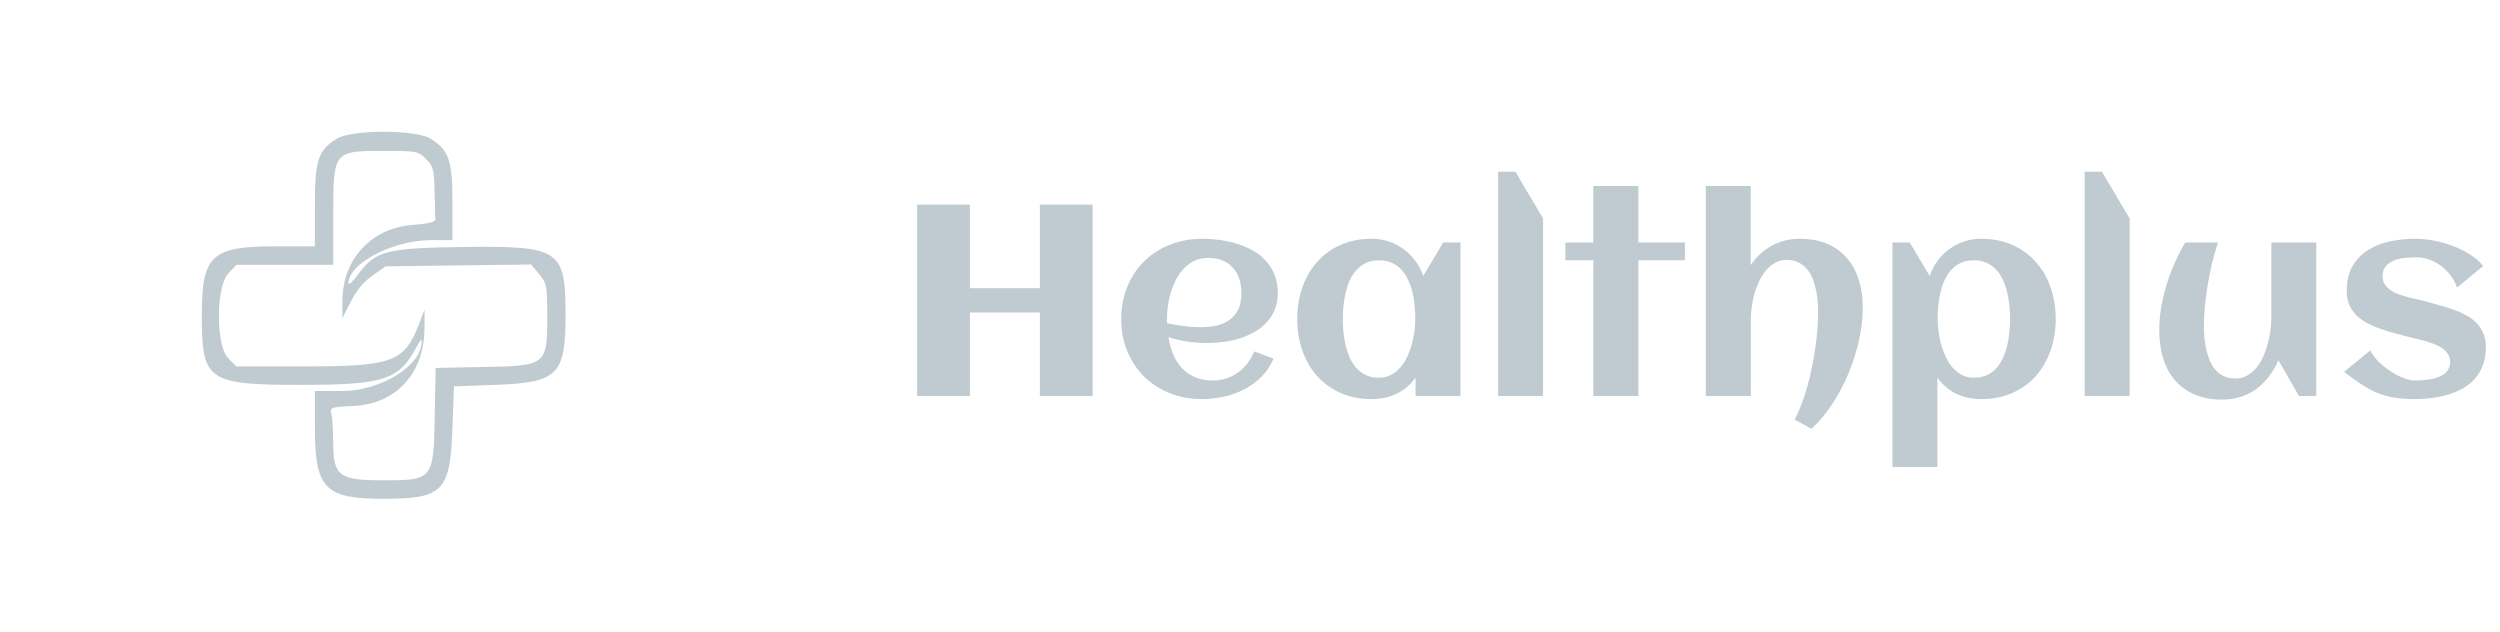
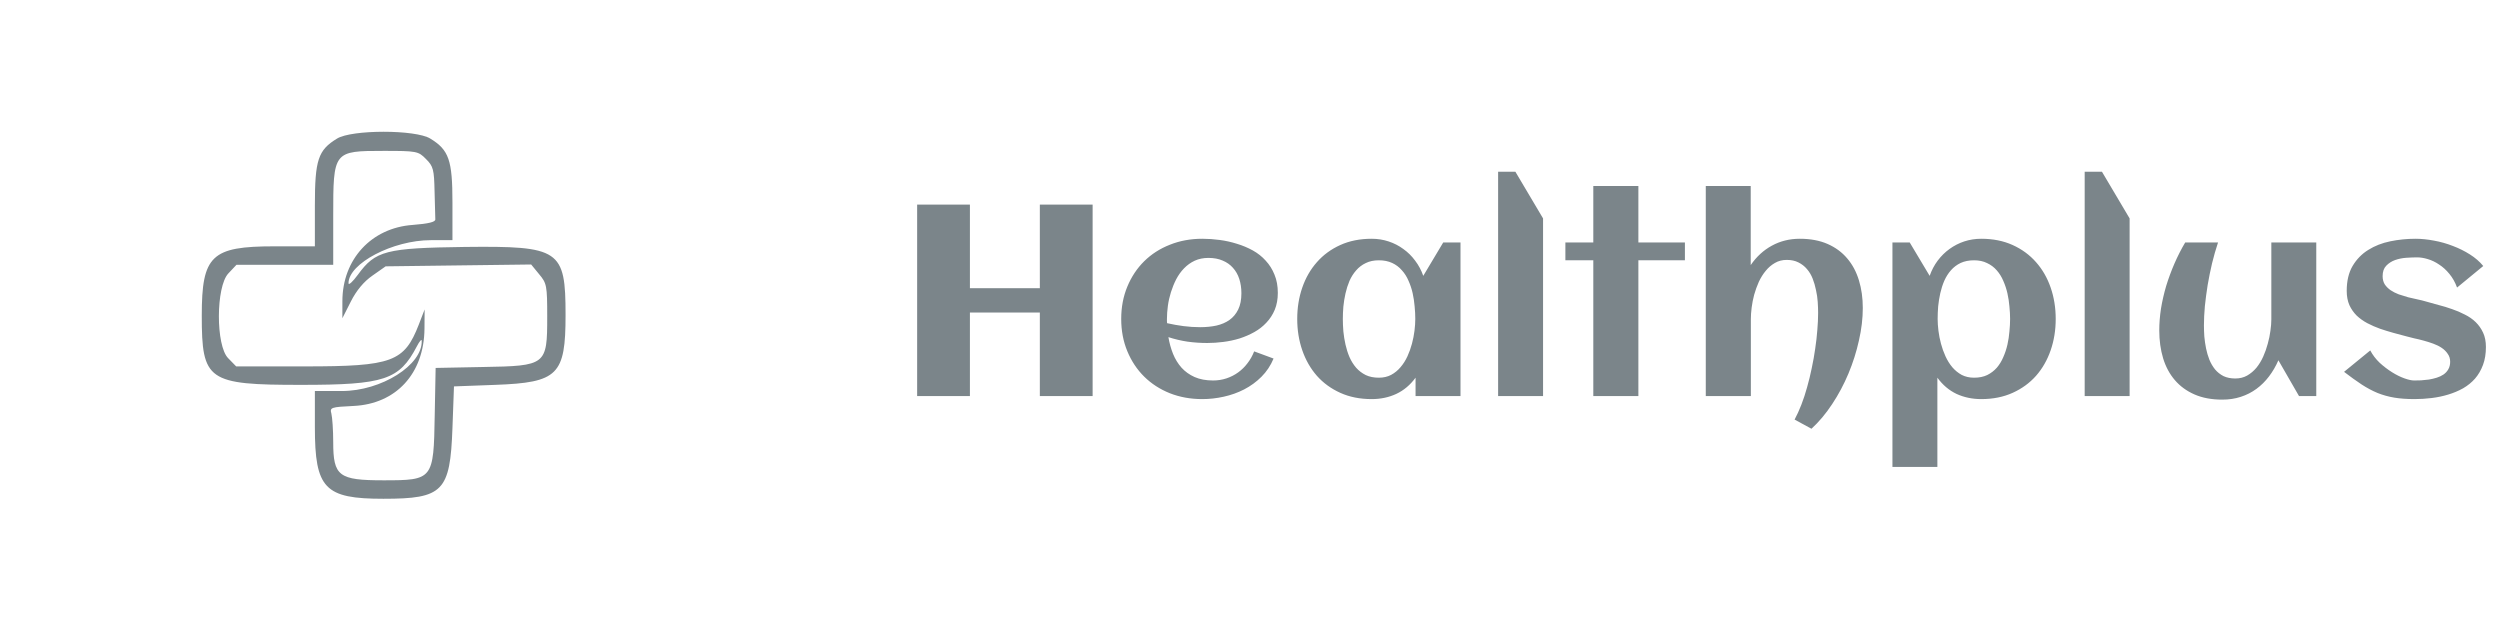
<svg xmlns="http://www.w3.org/2000/svg" width="202" height="51" viewBox="0 0 202 51" fill="none">
-   <path d="M27.233 11.197C25.701 12.129 25.442 12.913 25.442 16.607V19.903H22.169C17.081 19.903 16.303 20.637 16.303 25.5C16.303 30.774 16.772 31.097 24.331 31.097C31.062 31.097 32.26 30.699 33.68 27.988C33.89 27.577 34.075 27.366 34.075 27.527C34.149 29.493 30.815 31.595 27.616 31.595H25.442V34.517C25.442 39.48 26.233 40.301 30.975 40.301C35.804 40.301 36.373 39.716 36.558 34.592L36.681 31.221L40.016 31.097C45.092 30.91 45.697 30.301 45.697 25.45C45.697 20.164 45.24 19.866 37.546 19.953C31.173 20.04 30.333 20.251 28.913 22.204C28.493 22.776 28.159 23.075 28.159 22.888C28.159 21.284 31.741 19.405 34.816 19.405H36.558V16.358C36.558 12.938 36.274 12.117 34.767 11.197C33.581 10.463 28.419 10.463 27.233 11.197ZM34.421 12.851C35.014 13.435 35.076 13.709 35.113 15.463C35.137 16.532 35.162 17.552 35.174 17.726C35.187 17.938 34.619 18.075 33.347 18.174C30.012 18.41 27.665 20.948 27.665 24.343V25.712L28.345 24.368C28.789 23.485 29.394 22.751 30.098 22.266L31.16 21.52L37.039 21.445L42.918 21.371L43.56 22.154C44.178 22.888 44.215 23.075 44.215 25.599C44.215 29.505 44.129 29.567 39.016 29.654L35.199 29.729L35.125 33.572C35.039 38.746 34.989 38.809 30.988 38.809C27.369 38.809 26.924 38.473 26.924 35.724C26.924 34.754 26.85 33.721 26.776 33.423C26.64 32.925 26.727 32.888 28.567 32.801C32 32.639 34.261 30.189 34.298 26.57L34.31 25.003L33.841 26.221C32.667 29.244 31.704 29.605 24.652 29.605H19.082L18.439 28.945C17.427 27.938 17.439 23.162 18.452 22.092L19.106 21.396H23.021H26.924V17.453C26.924 12.216 26.937 12.192 31 12.192C33.668 12.192 33.803 12.216 34.421 12.851Z" fill="#C0CBD1" />
-   <path d="M78.369 32H74.105V16.531H78.369V23.288H84.019V16.531H88.284V32H84.019V25.254H78.369V32ZM94.3 26.113C94.744 26.213 95.188 26.292 95.632 26.35C96.076 26.407 96.523 26.436 96.975 26.436C97.447 26.436 97.884 26.393 98.285 26.307C98.693 26.213 99.044 26.063 99.338 25.855C99.639 25.641 99.875 25.358 100.047 25.007C100.219 24.656 100.305 24.219 100.305 23.696C100.305 23.274 100.247 22.887 100.133 22.536C100.018 22.185 99.846 21.884 99.617 21.634C99.395 21.383 99.12 21.19 98.79 21.054C98.461 20.91 98.078 20.839 97.641 20.839C97.232 20.839 96.864 20.914 96.534 21.064C96.212 21.215 95.925 21.419 95.675 21.677C95.431 21.927 95.22 22.221 95.041 22.558C94.869 22.894 94.726 23.245 94.611 23.61C94.497 23.976 94.414 24.344 94.364 24.717C94.314 25.089 94.289 25.44 94.289 25.77C94.289 25.827 94.289 25.884 94.289 25.941C94.289 25.999 94.293 26.056 94.3 26.113ZM103.248 23.664C103.248 24.172 103.166 24.627 103.001 25.028C102.836 25.422 102.611 25.77 102.324 26.07C102.045 26.371 101.719 26.625 101.347 26.833C100.974 27.041 100.577 27.213 100.154 27.349C99.732 27.477 99.295 27.571 98.844 27.628C98.4 27.685 97.966 27.714 97.544 27.714C97.007 27.714 96.477 27.678 95.954 27.606C95.431 27.528 94.916 27.406 94.407 27.241C94.486 27.714 94.611 28.165 94.783 28.595C94.955 29.017 95.184 29.39 95.471 29.712C95.757 30.027 96.108 30.278 96.523 30.464C96.946 30.65 97.444 30.743 98.017 30.743C98.396 30.743 98.758 30.686 99.102 30.571C99.445 30.457 99.76 30.296 100.047 30.088C100.333 29.88 100.584 29.633 100.799 29.347C101.021 29.06 101.2 28.741 101.336 28.391L102.904 28.971C102.668 29.537 102.342 30.027 101.927 30.442C101.519 30.851 101.053 31.191 100.53 31.463C100.015 31.728 99.463 31.925 98.876 32.054C98.296 32.183 97.719 32.247 97.147 32.247C96.201 32.247 95.328 32.09 94.525 31.774C93.723 31.452 93.032 31.005 92.452 30.432C91.872 29.859 91.417 29.175 91.088 28.38C90.758 27.585 90.594 26.715 90.594 25.77C90.594 24.824 90.758 23.954 91.088 23.159C91.417 22.364 91.872 21.68 92.452 21.107C93.032 20.535 93.723 20.09 94.525 19.775C95.328 19.453 96.201 19.292 97.147 19.292C97.605 19.292 98.074 19.324 98.554 19.389C99.034 19.453 99.499 19.557 99.95 19.7C100.401 19.836 100.827 20.015 101.229 20.237C101.63 20.459 101.977 20.735 102.271 21.064C102.571 21.387 102.808 21.763 102.979 22.192C103.159 22.622 103.248 23.113 103.248 23.664ZM118.008 32H114.377V30.518C113.947 31.105 113.428 31.542 112.819 31.828C112.218 32.107 111.555 32.247 110.832 32.247C109.887 32.247 109.042 32.079 108.297 31.742C107.552 31.406 106.922 30.947 106.406 30.367C105.891 29.78 105.497 29.092 105.225 28.305C104.952 27.517 104.816 26.672 104.816 25.77C104.816 24.867 104.952 24.022 105.225 23.234C105.497 22.447 105.891 21.763 106.406 21.183C106.922 20.595 107.552 20.134 108.297 19.797C109.042 19.46 109.887 19.292 110.832 19.292C111.312 19.292 111.767 19.364 112.196 19.507C112.633 19.65 113.031 19.854 113.389 20.119C113.754 20.377 114.073 20.692 114.345 21.064C114.624 21.43 114.842 21.838 115 22.289L116.611 19.593H118.008V32ZM114.355 25.77C114.355 25.447 114.338 25.107 114.302 24.749C114.273 24.391 114.219 24.037 114.141 23.686C114.062 23.335 113.951 23.002 113.808 22.686C113.672 22.364 113.493 22.081 113.271 21.838C113.056 21.587 112.794 21.39 112.486 21.247C112.178 21.104 111.82 21.032 111.412 21.032C111.004 21.032 110.649 21.107 110.349 21.258C110.048 21.401 109.79 21.598 109.575 21.849C109.36 22.092 109.181 22.375 109.038 22.697C108.902 23.02 108.795 23.356 108.716 23.707C108.637 24.058 108.58 24.412 108.544 24.77C108.515 25.121 108.501 25.454 108.501 25.77C108.501 26.085 108.515 26.421 108.544 26.779C108.58 27.137 108.637 27.492 108.716 27.843C108.795 28.194 108.902 28.53 109.038 28.852C109.181 29.175 109.36 29.461 109.575 29.712C109.79 29.955 110.048 30.152 110.349 30.303C110.649 30.446 111.004 30.518 111.412 30.518C111.785 30.518 112.114 30.442 112.4 30.292C112.694 30.134 112.948 29.927 113.163 29.669C113.385 29.411 113.571 29.117 113.722 28.788C113.872 28.459 113.994 28.119 114.087 27.768C114.18 27.417 114.248 27.069 114.291 26.726C114.334 26.375 114.355 26.056 114.355 25.77ZM124.679 32H121.048V13.878H122.444L124.679 17.648V32ZM132.381 32H128.739V21.032H126.483V19.593H128.739V15.027H132.381V19.593H136.141V21.032H132.381V32ZM150.514 24.889C150.514 25.727 150.41 26.6 150.202 27.51C150.002 28.419 149.719 29.311 149.354 30.185C148.988 31.058 148.551 31.878 148.043 32.645C147.535 33.418 146.976 34.084 146.367 34.643L145.003 33.901C145.196 33.543 145.379 33.142 145.551 32.698C145.723 32.254 145.877 31.785 146.013 31.291C146.156 30.79 146.281 30.274 146.389 29.744C146.503 29.214 146.596 28.691 146.668 28.176C146.747 27.653 146.804 27.148 146.84 26.661C146.883 26.167 146.904 25.709 146.904 25.286C146.904 25.007 146.894 24.71 146.872 24.395C146.851 24.072 146.804 23.754 146.732 23.439C146.668 23.116 146.578 22.808 146.464 22.515C146.349 22.221 146.195 21.963 146.002 21.741C145.816 21.519 145.587 21.34 145.314 21.204C145.049 21.068 144.734 21 144.369 21C144.011 21 143.692 21.082 143.413 21.247C143.134 21.405 142.887 21.616 142.672 21.881C142.457 22.139 142.271 22.436 142.113 22.773C141.963 23.109 141.838 23.456 141.737 23.814C141.644 24.165 141.576 24.513 141.533 24.856C141.49 25.2 141.469 25.508 141.469 25.78V32H137.827V15.027H141.458V21.419C141.924 20.739 142.493 20.216 143.166 19.851C143.846 19.478 144.598 19.292 145.422 19.292C146.281 19.292 147.03 19.432 147.667 19.711C148.304 19.99 148.834 20.381 149.257 20.882C149.679 21.376 149.994 21.967 150.202 22.654C150.41 23.335 150.514 24.079 150.514 24.889ZM166.101 25.77C166.101 26.672 165.965 27.517 165.692 28.305C165.42 29.092 165.026 29.78 164.511 30.367C163.995 30.947 163.365 31.406 162.62 31.742C161.875 32.079 161.03 32.247 160.085 32.247C159.362 32.247 158.696 32.107 158.087 31.828C157.485 31.542 156.97 31.105 156.54 30.518V37.726H152.909V19.593H154.306L155.917 22.289C156.075 21.838 156.289 21.43 156.562 21.064C156.841 20.692 157.16 20.377 157.518 20.119C157.883 19.854 158.28 19.65 158.71 19.507C159.147 19.364 159.605 19.292 160.085 19.292C161.03 19.292 161.875 19.46 162.62 19.797C163.365 20.134 163.995 20.595 164.511 21.183C165.026 21.763 165.42 22.447 165.692 23.234C165.965 24.022 166.101 24.867 166.101 25.77ZM162.416 25.77C162.416 25.454 162.398 25.121 162.362 24.77C162.334 24.412 162.28 24.058 162.201 23.707C162.122 23.356 162.011 23.02 161.868 22.697C161.732 22.375 161.557 22.092 161.342 21.849C161.127 21.598 160.866 21.401 160.558 21.258C160.257 21.107 159.906 21.032 159.505 21.032C159.09 21.032 158.728 21.104 158.42 21.247C158.119 21.39 157.858 21.587 157.636 21.838C157.421 22.081 157.242 22.364 157.099 22.686C156.963 23.002 156.855 23.335 156.776 23.686C156.698 24.037 156.64 24.391 156.604 24.749C156.576 25.107 156.562 25.447 156.562 25.77C156.562 26.056 156.583 26.375 156.626 26.726C156.669 27.069 156.737 27.417 156.83 27.768C156.923 28.119 157.045 28.459 157.195 28.788C157.346 29.117 157.528 29.411 157.743 29.669C157.965 29.927 158.219 30.134 158.506 30.292C158.799 30.442 159.132 30.518 159.505 30.518C159.913 30.518 160.268 30.446 160.568 30.303C160.869 30.152 161.127 29.955 161.342 29.712C161.557 29.461 161.732 29.175 161.868 28.852C162.011 28.53 162.122 28.194 162.201 27.843C162.28 27.492 162.334 27.137 162.362 26.779C162.398 26.421 162.416 26.085 162.416 25.77ZM172.073 32H168.442V13.878H169.839L172.073 17.648V32ZM174.469 26.693C174.469 26.128 174.515 25.54 174.608 24.932C174.709 24.323 174.848 23.714 175.027 23.105C175.214 22.497 175.436 21.895 175.693 21.301C175.951 20.706 176.241 20.137 176.563 19.593H179.217C179.038 20.13 178.877 20.692 178.733 21.279C178.597 21.859 178.479 22.443 178.379 23.03C178.286 23.61 178.211 24.18 178.153 24.738C178.103 25.297 178.078 25.816 178.078 26.296C178.078 26.575 178.089 26.876 178.11 27.198C178.139 27.513 178.186 27.832 178.25 28.154C178.314 28.469 178.404 28.774 178.519 29.067C178.64 29.361 178.794 29.622 178.98 29.852C179.167 30.074 179.392 30.253 179.657 30.389C179.929 30.518 180.248 30.582 180.613 30.582C180.971 30.582 181.29 30.503 181.569 30.346C181.856 30.181 182.106 29.97 182.321 29.712C182.536 29.447 182.719 29.146 182.869 28.81C183.02 28.473 183.141 28.129 183.234 27.778C183.335 27.42 183.406 27.073 183.449 26.736C183.499 26.393 183.524 26.085 183.524 25.812V19.593H187.155V32H185.759L184.094 29.11C183.886 29.59 183.632 30.027 183.331 30.421C183.037 30.808 182.701 31.141 182.321 31.42C181.942 31.699 181.519 31.914 181.054 32.065C180.595 32.215 180.098 32.29 179.561 32.29C178.701 32.29 177.953 32.15 177.315 31.871C176.678 31.592 176.148 31.205 175.726 30.711C175.303 30.217 174.988 29.63 174.78 28.949C174.573 28.262 174.469 27.51 174.469 26.693ZM200.862 28.036C200.862 28.58 200.784 29.064 200.626 29.486C200.468 29.909 200.254 30.278 199.981 30.593C199.709 30.901 199.387 31.162 199.015 31.377C198.642 31.585 198.241 31.753 197.812 31.882C197.389 32.011 196.945 32.104 196.479 32.161C196.014 32.218 195.552 32.247 195.094 32.247C194.478 32.247 193.934 32.208 193.461 32.129C192.988 32.05 192.537 31.925 192.107 31.753C191.678 31.574 191.248 31.345 190.818 31.065C190.396 30.786 189.923 30.446 189.4 30.045L191.517 28.315C191.71 28.681 191.964 29.014 192.279 29.314C192.602 29.608 192.935 29.862 193.278 30.077C193.622 30.292 193.955 30.457 194.277 30.571C194.6 30.686 194.861 30.743 195.062 30.743C195.226 30.743 195.412 30.74 195.62 30.732C195.828 30.718 196.039 30.697 196.254 30.668C196.469 30.632 196.68 30.582 196.888 30.518C197.095 30.453 197.278 30.367 197.436 30.26C197.6 30.145 197.729 30.006 197.822 29.841C197.923 29.669 197.973 29.465 197.973 29.229C197.973 28.985 197.908 28.774 197.779 28.595C197.658 28.409 197.496 28.247 197.296 28.111C197.095 27.975 196.866 27.861 196.608 27.768C196.351 27.674 196.089 27.592 195.824 27.52C195.566 27.449 195.316 27.388 195.072 27.338C194.829 27.281 194.618 27.227 194.438 27.177C194.109 27.084 193.762 26.991 193.396 26.898C193.031 26.797 192.67 26.686 192.312 26.564C191.953 26.436 191.61 26.285 191.28 26.113C190.958 25.941 190.672 25.737 190.421 25.501C190.177 25.258 189.98 24.975 189.83 24.652C189.687 24.323 189.615 23.94 189.615 23.503C189.615 22.701 189.773 22.031 190.088 21.494C190.41 20.95 190.833 20.517 191.355 20.194C191.878 19.865 192.473 19.632 193.139 19.496C193.805 19.36 194.481 19.292 195.169 19.292C195.642 19.292 196.139 19.342 196.662 19.442C197.185 19.535 197.693 19.679 198.188 19.872C198.682 20.058 199.144 20.287 199.573 20.56C200.003 20.832 200.361 21.143 200.647 21.494L198.531 23.234C198.374 22.805 198.166 22.436 197.908 22.128C197.658 21.82 197.382 21.569 197.081 21.376C196.787 21.175 196.483 21.029 196.168 20.936C195.86 20.842 195.574 20.796 195.309 20.796C195.051 20.796 194.761 20.807 194.438 20.828C194.116 20.85 193.812 20.91 193.525 21.011C193.246 21.111 193.006 21.265 192.806 21.473C192.612 21.673 192.516 21.953 192.516 22.311C192.516 22.568 192.573 22.79 192.688 22.977C192.809 23.156 192.967 23.313 193.16 23.449C193.354 23.578 193.572 23.689 193.815 23.782C194.066 23.868 194.32 23.947 194.578 24.019C194.836 24.083 195.087 24.14 195.33 24.19C195.574 24.241 195.792 24.294 195.985 24.352C196.315 24.445 196.662 24.541 197.027 24.642C197.4 24.735 197.765 24.846 198.123 24.975C198.481 25.096 198.825 25.243 199.154 25.415C199.491 25.58 199.785 25.784 200.035 26.027C200.286 26.271 200.486 26.557 200.637 26.887C200.787 27.209 200.862 27.592 200.862 28.036Z" fill="#C0CBD1" />
+   <path d="M27.233 11.197C25.701 12.129 25.442 12.913 25.442 16.607V19.903H22.169C17.081 19.903 16.303 20.637 16.303 25.5C16.303 30.774 16.772 31.097 24.331 31.097C31.062 31.097 32.26 30.699 33.68 27.988C33.89 27.577 34.075 27.366 34.075 27.527C34.149 29.493 30.815 31.595 27.616 31.595H25.442V34.517C25.442 39.48 26.233 40.301 30.975 40.301C35.804 40.301 36.373 39.716 36.558 34.592L36.681 31.221L40.016 31.097C45.092 30.91 45.697 30.301 45.697 25.45C45.697 20.164 45.24 19.866 37.546 19.953C31.173 20.04 30.333 20.251 28.913 22.204C28.493 22.776 28.159 23.075 28.159 22.888C28.159 21.284 31.741 19.405 34.816 19.405H36.558V16.358C36.558 12.938 36.274 12.117 34.767 11.197C33.581 10.463 28.419 10.463 27.233 11.197ZM34.421 12.851C35.014 13.435 35.076 13.709 35.113 15.463C35.137 16.532 35.162 17.552 35.174 17.726C35.187 17.938 34.619 18.075 33.347 18.174C30.012 18.41 27.665 20.948 27.665 24.343V25.712L28.345 24.368C28.789 23.485 29.394 22.751 30.098 22.266L31.16 21.52L37.039 21.445L42.918 21.371L43.56 22.154C44.178 22.888 44.215 23.075 44.215 25.599C44.215 29.505 44.129 29.567 39.016 29.654L35.199 29.729L35.125 33.572C35.039 38.746 34.989 38.809 30.988 38.809C27.369 38.809 26.924 38.473 26.924 35.724C26.924 34.754 26.85 33.721 26.776 33.423C26.64 32.925 26.727 32.888 28.567 32.801C32 32.639 34.261 30.189 34.298 26.57L34.31 25.003L33.841 26.221C32.667 29.244 31.704 29.605 24.652 29.605H19.082L18.439 28.945C17.427 27.938 17.439 23.162 18.452 22.092L19.106 21.396H23.021H26.924V17.453C26.924 12.216 26.937 12.192 31 12.192C33.668 12.192 33.803 12.216 34.421 12.851Z" fill="#7B858A" />
+   <path d="M78.369 32H74.105V16.531H78.369V23.288H84.019V16.531H88.284V32H84.019V25.254H78.369V32ZM94.3 26.113C94.744 26.213 95.188 26.292 95.632 26.35C96.076 26.407 96.523 26.436 96.975 26.436C97.447 26.436 97.884 26.393 98.285 26.307C98.693 26.213 99.044 26.063 99.338 25.855C99.639 25.641 99.875 25.358 100.047 25.007C100.219 24.656 100.305 24.219 100.305 23.696C100.305 23.274 100.247 22.887 100.133 22.536C100.018 22.185 99.846 21.884 99.617 21.634C99.395 21.383 99.12 21.19 98.79 21.054C98.461 20.91 98.078 20.839 97.641 20.839C97.232 20.839 96.864 20.914 96.534 21.064C96.212 21.215 95.925 21.419 95.675 21.677C95.431 21.927 95.22 22.221 95.041 22.558C94.869 22.894 94.726 23.245 94.611 23.61C94.497 23.976 94.414 24.344 94.364 24.717C94.314 25.089 94.289 25.44 94.289 25.77C94.289 25.827 94.289 25.884 94.289 25.941C94.289 25.999 94.293 26.056 94.3 26.113ZM103.248 23.664C103.248 24.172 103.166 24.627 103.001 25.028C102.836 25.422 102.611 25.77 102.324 26.07C102.045 26.371 101.719 26.625 101.347 26.833C100.974 27.041 100.577 27.213 100.154 27.349C99.732 27.477 99.295 27.571 98.844 27.628C98.4 27.685 97.966 27.714 97.544 27.714C97.007 27.714 96.477 27.678 95.954 27.606C95.431 27.528 94.916 27.406 94.407 27.241C94.486 27.714 94.611 28.165 94.783 28.595C94.955 29.017 95.184 29.39 95.471 29.712C95.757 30.027 96.108 30.278 96.523 30.464C96.946 30.65 97.444 30.743 98.017 30.743C98.396 30.743 98.758 30.686 99.102 30.571C99.445 30.457 99.76 30.296 100.047 30.088C100.333 29.88 100.584 29.633 100.799 29.347C101.021 29.06 101.2 28.741 101.336 28.391L102.904 28.971C102.668 29.537 102.342 30.027 101.927 30.442C101.519 30.851 101.053 31.191 100.53 31.463C100.015 31.728 99.463 31.925 98.876 32.054C98.296 32.183 97.719 32.247 97.147 32.247C96.201 32.247 95.328 32.09 94.525 31.774C93.723 31.452 93.032 31.005 92.452 30.432C91.872 29.859 91.417 29.175 91.088 28.38C90.758 27.585 90.594 26.715 90.594 25.77C90.594 24.824 90.758 23.954 91.088 23.159C91.417 22.364 91.872 21.68 92.452 21.107C93.032 20.535 93.723 20.09 94.525 19.775C95.328 19.453 96.201 19.292 97.147 19.292C97.605 19.292 98.074 19.324 98.554 19.389C99.034 19.453 99.499 19.557 99.95 19.7C100.401 19.836 100.827 20.015 101.229 20.237C101.63 20.459 101.977 20.735 102.271 21.064C102.571 21.387 102.808 21.763 102.979 22.192C103.159 22.622 103.248 23.113 103.248 23.664ZM118.008 32H114.377V30.518C113.947 31.105 113.428 31.542 112.819 31.828C112.218 32.107 111.555 32.247 110.832 32.247C109.887 32.247 109.042 32.079 108.297 31.742C107.552 31.406 106.922 30.947 106.406 30.367C105.891 29.78 105.497 29.092 105.225 28.305C104.952 27.517 104.816 26.672 104.816 25.77C104.816 24.867 104.952 24.022 105.225 23.234C105.497 22.447 105.891 21.763 106.406 21.183C106.922 20.595 107.552 20.134 108.297 19.797C109.042 19.46 109.887 19.292 110.832 19.292C111.312 19.292 111.767 19.364 112.196 19.507C112.633 19.65 113.031 19.854 113.389 20.119C113.754 20.377 114.073 20.692 114.345 21.064C114.624 21.43 114.842 21.838 115 22.289L116.611 19.593H118.008V32ZM114.355 25.77C114.355 25.447 114.338 25.107 114.302 24.749C114.273 24.391 114.219 24.037 114.141 23.686C114.062 23.335 113.951 23.002 113.808 22.686C113.672 22.364 113.493 22.081 113.271 21.838C113.056 21.587 112.794 21.39 112.486 21.247C112.178 21.104 111.82 21.032 111.412 21.032C111.004 21.032 110.649 21.107 110.349 21.258C110.048 21.401 109.79 21.598 109.575 21.849C109.36 22.092 109.181 22.375 109.038 22.697C108.902 23.02 108.795 23.356 108.716 23.707C108.637 24.058 108.58 24.412 108.544 24.77C108.515 25.121 108.501 25.454 108.501 25.77C108.501 26.085 108.515 26.421 108.544 26.779C108.58 27.137 108.637 27.492 108.716 27.843C108.795 28.194 108.902 28.53 109.038 28.852C109.181 29.175 109.36 29.461 109.575 29.712C109.79 29.955 110.048 30.152 110.349 30.303C110.649 30.446 111.004 30.518 111.412 30.518C111.785 30.518 112.114 30.442 112.4 30.292C112.694 30.134 112.948 29.927 113.163 29.669C113.385 29.411 113.571 29.117 113.722 28.788C113.872 28.459 113.994 28.119 114.087 27.768C114.18 27.417 114.248 27.069 114.291 26.726C114.334 26.375 114.355 26.056 114.355 25.77ZM124.679 32H121.048V13.878H122.444L124.679 17.648V32ZM132.381 32H128.739V21.032H126.483V19.593H128.739V15.027H132.381V19.593H136.141V21.032H132.381V32ZM150.514 24.889C150.514 25.727 150.41 26.6 150.202 27.51C150.002 28.419 149.719 29.311 149.354 30.185C148.988 31.058 148.551 31.878 148.043 32.645C147.535 33.418 146.976 34.084 146.367 34.643L145.003 33.901C145.196 33.543 145.379 33.142 145.551 32.698C145.723 32.254 145.877 31.785 146.013 31.291C146.156 30.79 146.281 30.274 146.389 29.744C146.503 29.214 146.596 28.691 146.668 28.176C146.747 27.653 146.804 27.148 146.84 26.661C146.883 26.167 146.904 25.709 146.904 25.286C146.904 25.007 146.894 24.71 146.872 24.395C146.851 24.072 146.804 23.754 146.732 23.439C146.668 23.116 146.578 22.808 146.464 22.515C146.349 22.221 146.195 21.963 146.002 21.741C145.816 21.519 145.587 21.34 145.314 21.204C145.049 21.068 144.734 21 144.369 21C144.011 21 143.692 21.082 143.413 21.247C143.134 21.405 142.887 21.616 142.672 21.881C142.457 22.139 142.271 22.436 142.113 22.773C141.963 23.109 141.838 23.456 141.737 23.814C141.644 24.165 141.576 24.513 141.533 24.856C141.49 25.2 141.469 25.508 141.469 25.78V32H137.827V15.027H141.458V21.419C141.924 20.739 142.493 20.216 143.166 19.851C143.846 19.478 144.598 19.292 145.422 19.292C146.281 19.292 147.03 19.432 147.667 19.711C148.304 19.99 148.834 20.381 149.257 20.882C149.679 21.376 149.994 21.967 150.202 22.654C150.41 23.335 150.514 24.079 150.514 24.889ZM166.101 25.77C166.101 26.672 165.965 27.517 165.692 28.305C165.42 29.092 165.026 29.78 164.511 30.367C163.995 30.947 163.365 31.406 162.62 31.742C161.875 32.079 161.03 32.247 160.085 32.247C159.362 32.247 158.696 32.107 158.087 31.828C157.485 31.542 156.97 31.105 156.54 30.518V37.726H152.909V19.593H154.306L155.917 22.289C156.075 21.838 156.289 21.43 156.562 21.064C156.841 20.692 157.16 20.377 157.518 20.119C157.883 19.854 158.28 19.65 158.71 19.507C159.147 19.364 159.605 19.292 160.085 19.292C161.03 19.292 161.875 19.46 162.62 19.797C163.365 20.134 163.995 20.595 164.511 21.183C165.026 21.763 165.42 22.447 165.692 23.234C165.965 24.022 166.101 24.867 166.101 25.77ZM162.416 25.77C162.416 25.454 162.398 25.121 162.362 24.77C162.334 24.412 162.28 24.058 162.201 23.707C162.122 23.356 162.011 23.02 161.868 22.697C161.732 22.375 161.557 22.092 161.342 21.849C161.127 21.598 160.866 21.401 160.558 21.258C160.257 21.107 159.906 21.032 159.505 21.032C159.09 21.032 158.728 21.104 158.42 21.247C158.119 21.39 157.858 21.587 157.636 21.838C157.421 22.081 157.242 22.364 157.099 22.686C156.963 23.002 156.855 23.335 156.776 23.686C156.698 24.037 156.64 24.391 156.604 24.749C156.576 25.107 156.562 25.447 156.562 25.77C156.562 26.056 156.583 26.375 156.626 26.726C156.669 27.069 156.737 27.417 156.83 27.768C156.923 28.119 157.045 28.459 157.195 28.788C157.346 29.117 157.528 29.411 157.743 29.669C157.965 29.927 158.219 30.134 158.506 30.292C158.799 30.442 159.132 30.518 159.505 30.518C159.913 30.518 160.268 30.446 160.568 30.303C160.869 30.152 161.127 29.955 161.342 29.712C161.557 29.461 161.732 29.175 161.868 28.852C162.011 28.53 162.122 28.194 162.201 27.843C162.28 27.492 162.334 27.137 162.362 26.779C162.398 26.421 162.416 26.085 162.416 25.77ZM172.073 32H168.442V13.878H169.839L172.073 17.648V32ZM174.469 26.693C174.469 26.128 174.515 25.54 174.608 24.932C174.709 24.323 174.848 23.714 175.027 23.105C175.214 22.497 175.436 21.895 175.693 21.301C175.951 20.706 176.241 20.137 176.563 19.593H179.217C179.038 20.13 178.877 20.692 178.733 21.279C178.597 21.859 178.479 22.443 178.379 23.03C178.286 23.61 178.211 24.18 178.153 24.738C178.103 25.297 178.078 25.816 178.078 26.296C178.078 26.575 178.089 26.876 178.11 27.198C178.139 27.513 178.186 27.832 178.25 28.154C178.314 28.469 178.404 28.774 178.519 29.067C178.64 29.361 178.794 29.622 178.98 29.852C179.167 30.074 179.392 30.253 179.657 30.389C179.929 30.518 180.248 30.582 180.613 30.582C180.971 30.582 181.29 30.503 181.569 30.346C181.856 30.181 182.106 29.97 182.321 29.712C182.536 29.447 182.719 29.146 182.869 28.81C183.02 28.473 183.141 28.129 183.234 27.778C183.335 27.42 183.406 27.073 183.449 26.736C183.499 26.393 183.524 26.085 183.524 25.812V19.593H187.155V32H185.759L184.094 29.11C183.886 29.59 183.632 30.027 183.331 30.421C183.037 30.808 182.701 31.141 182.321 31.42C181.942 31.699 181.519 31.914 181.054 32.065C180.595 32.215 180.098 32.29 179.561 32.29C178.701 32.29 177.953 32.15 177.315 31.871C176.678 31.592 176.148 31.205 175.726 30.711C175.303 30.217 174.988 29.63 174.78 28.949C174.573 28.262 174.469 27.51 174.469 26.693ZM200.862 28.036C200.862 28.58 200.784 29.064 200.626 29.486C200.468 29.909 200.254 30.278 199.981 30.593C199.709 30.901 199.387 31.162 199.015 31.377C198.642 31.585 198.241 31.753 197.812 31.882C197.389 32.011 196.945 32.104 196.479 32.161C196.014 32.218 195.552 32.247 195.094 32.247C194.478 32.247 193.934 32.208 193.461 32.129C192.988 32.05 192.537 31.925 192.107 31.753C191.678 31.574 191.248 31.345 190.818 31.065C190.396 30.786 189.923 30.446 189.4 30.045L191.517 28.315C191.71 28.681 191.964 29.014 192.279 29.314C192.602 29.608 192.935 29.862 193.278 30.077C193.622 30.292 193.955 30.457 194.277 30.571C194.6 30.686 194.861 30.743 195.062 30.743C195.226 30.743 195.412 30.74 195.62 30.732C195.828 30.718 196.039 30.697 196.254 30.668C196.469 30.632 196.68 30.582 196.888 30.518C197.095 30.453 197.278 30.367 197.436 30.26C197.6 30.145 197.729 30.006 197.822 29.841C197.923 29.669 197.973 29.465 197.973 29.229C197.973 28.985 197.908 28.774 197.779 28.595C197.658 28.409 197.496 28.247 197.296 28.111C197.095 27.975 196.866 27.861 196.608 27.768C196.351 27.674 196.089 27.592 195.824 27.52C195.566 27.449 195.316 27.388 195.072 27.338C194.829 27.281 194.618 27.227 194.438 27.177C194.109 27.084 193.762 26.991 193.396 26.898C193.031 26.797 192.67 26.686 192.312 26.564C191.953 26.436 191.61 26.285 191.28 26.113C190.958 25.941 190.672 25.737 190.421 25.501C190.177 25.258 189.98 24.975 189.83 24.652C189.687 24.323 189.615 23.94 189.615 23.503C189.615 22.701 189.773 22.031 190.088 21.494C190.41 20.95 190.833 20.517 191.355 20.194C191.878 19.865 192.473 19.632 193.139 19.496C193.805 19.36 194.481 19.292 195.169 19.292C195.642 19.292 196.139 19.342 196.662 19.442C197.185 19.535 197.693 19.679 198.188 19.872C198.682 20.058 199.144 20.287 199.573 20.56C200.003 20.832 200.361 21.143 200.647 21.494L198.531 23.234C198.374 22.805 198.166 22.436 197.908 22.128C197.658 21.82 197.382 21.569 197.081 21.376C196.787 21.175 196.483 21.029 196.168 20.936C195.86 20.842 195.574 20.796 195.309 20.796C195.051 20.796 194.761 20.807 194.438 20.828C194.116 20.85 193.812 20.91 193.525 21.011C193.246 21.111 193.006 21.265 192.806 21.473C192.612 21.673 192.516 21.953 192.516 22.311C192.516 22.568 192.573 22.79 192.688 22.977C192.809 23.156 192.967 23.313 193.16 23.449C193.354 23.578 193.572 23.689 193.815 23.782C194.066 23.868 194.32 23.947 194.578 24.019C194.836 24.083 195.087 24.14 195.33 24.19C195.574 24.241 195.792 24.294 195.985 24.352C196.315 24.445 196.662 24.541 197.027 24.642C197.4 24.735 197.765 24.846 198.123 24.975C198.481 25.096 198.825 25.243 199.154 25.415C199.491 25.58 199.785 25.784 200.035 26.027C200.286 26.271 200.486 26.557 200.637 26.887C200.787 27.209 200.862 27.592 200.862 28.036Z" fill="#7B858A" />
</svg>
